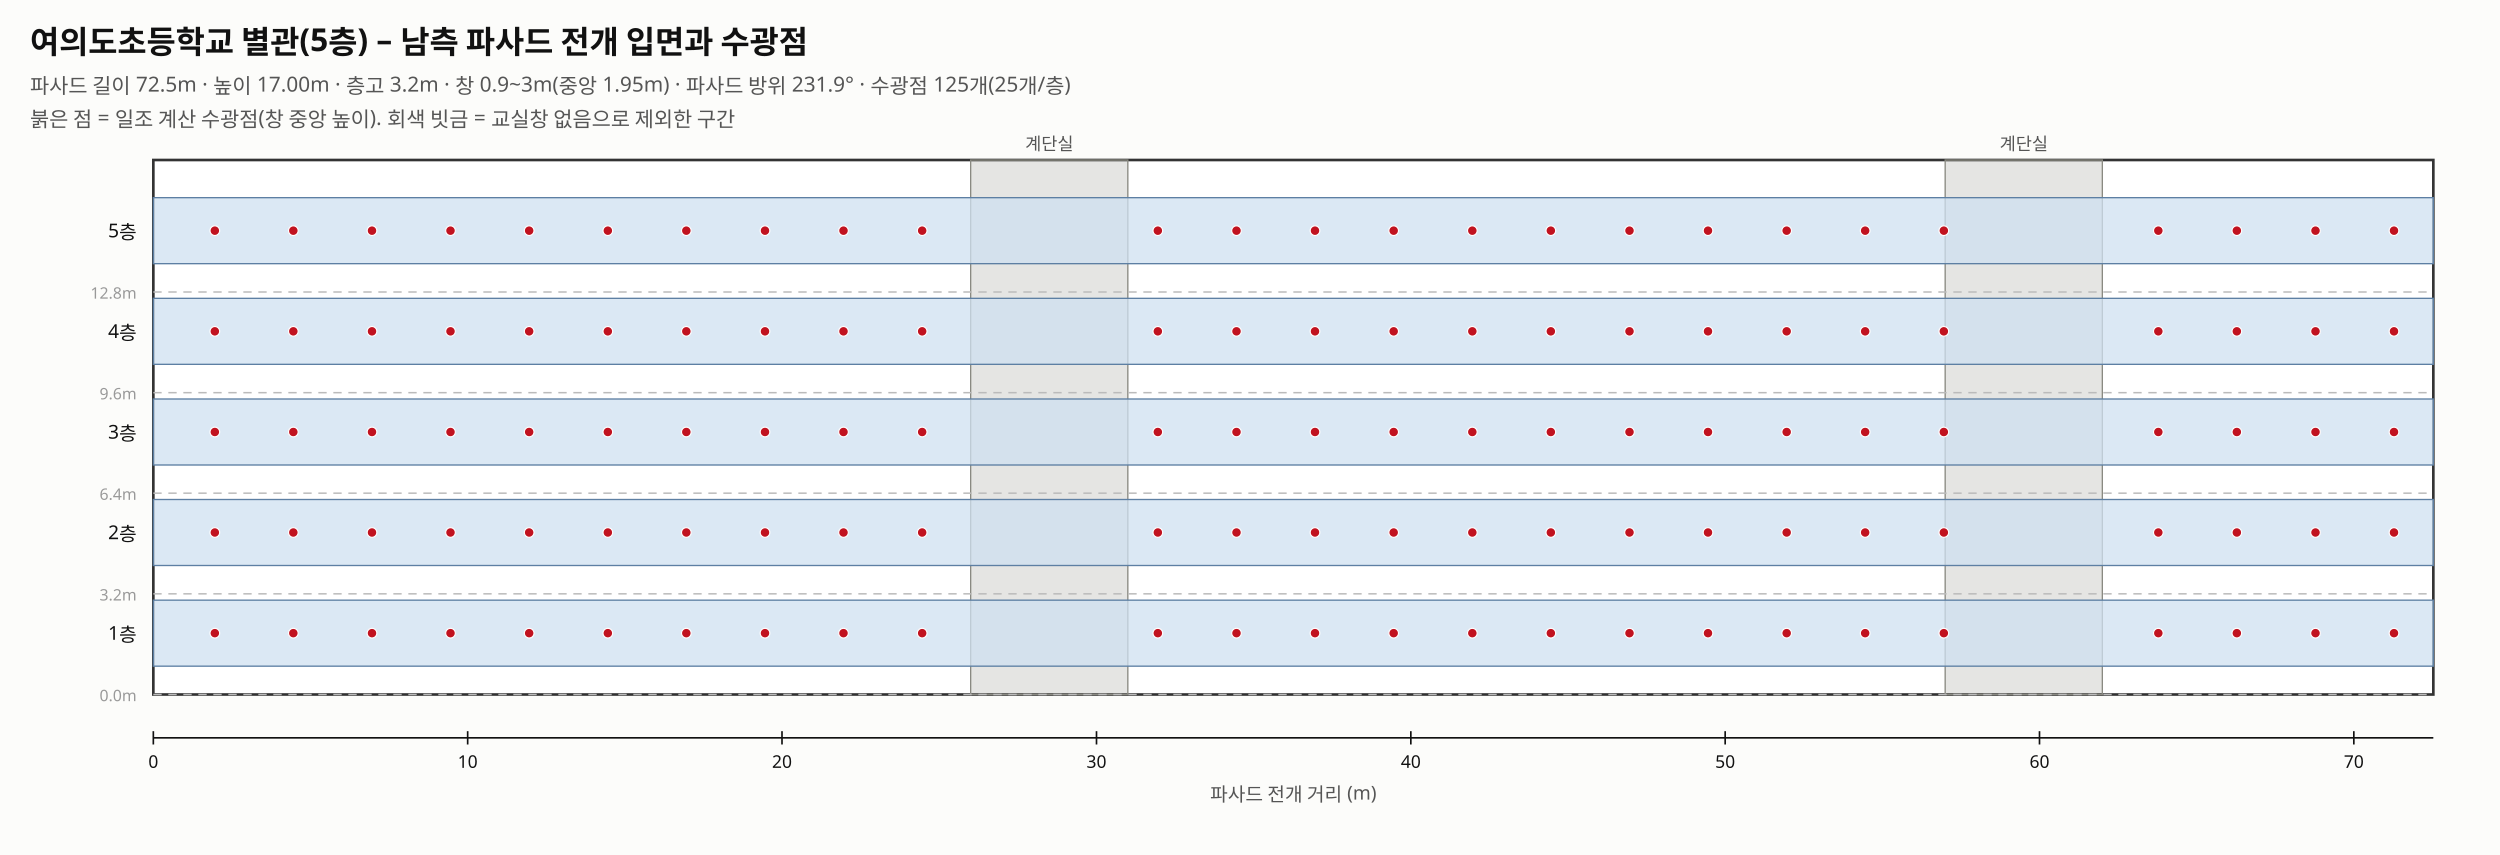
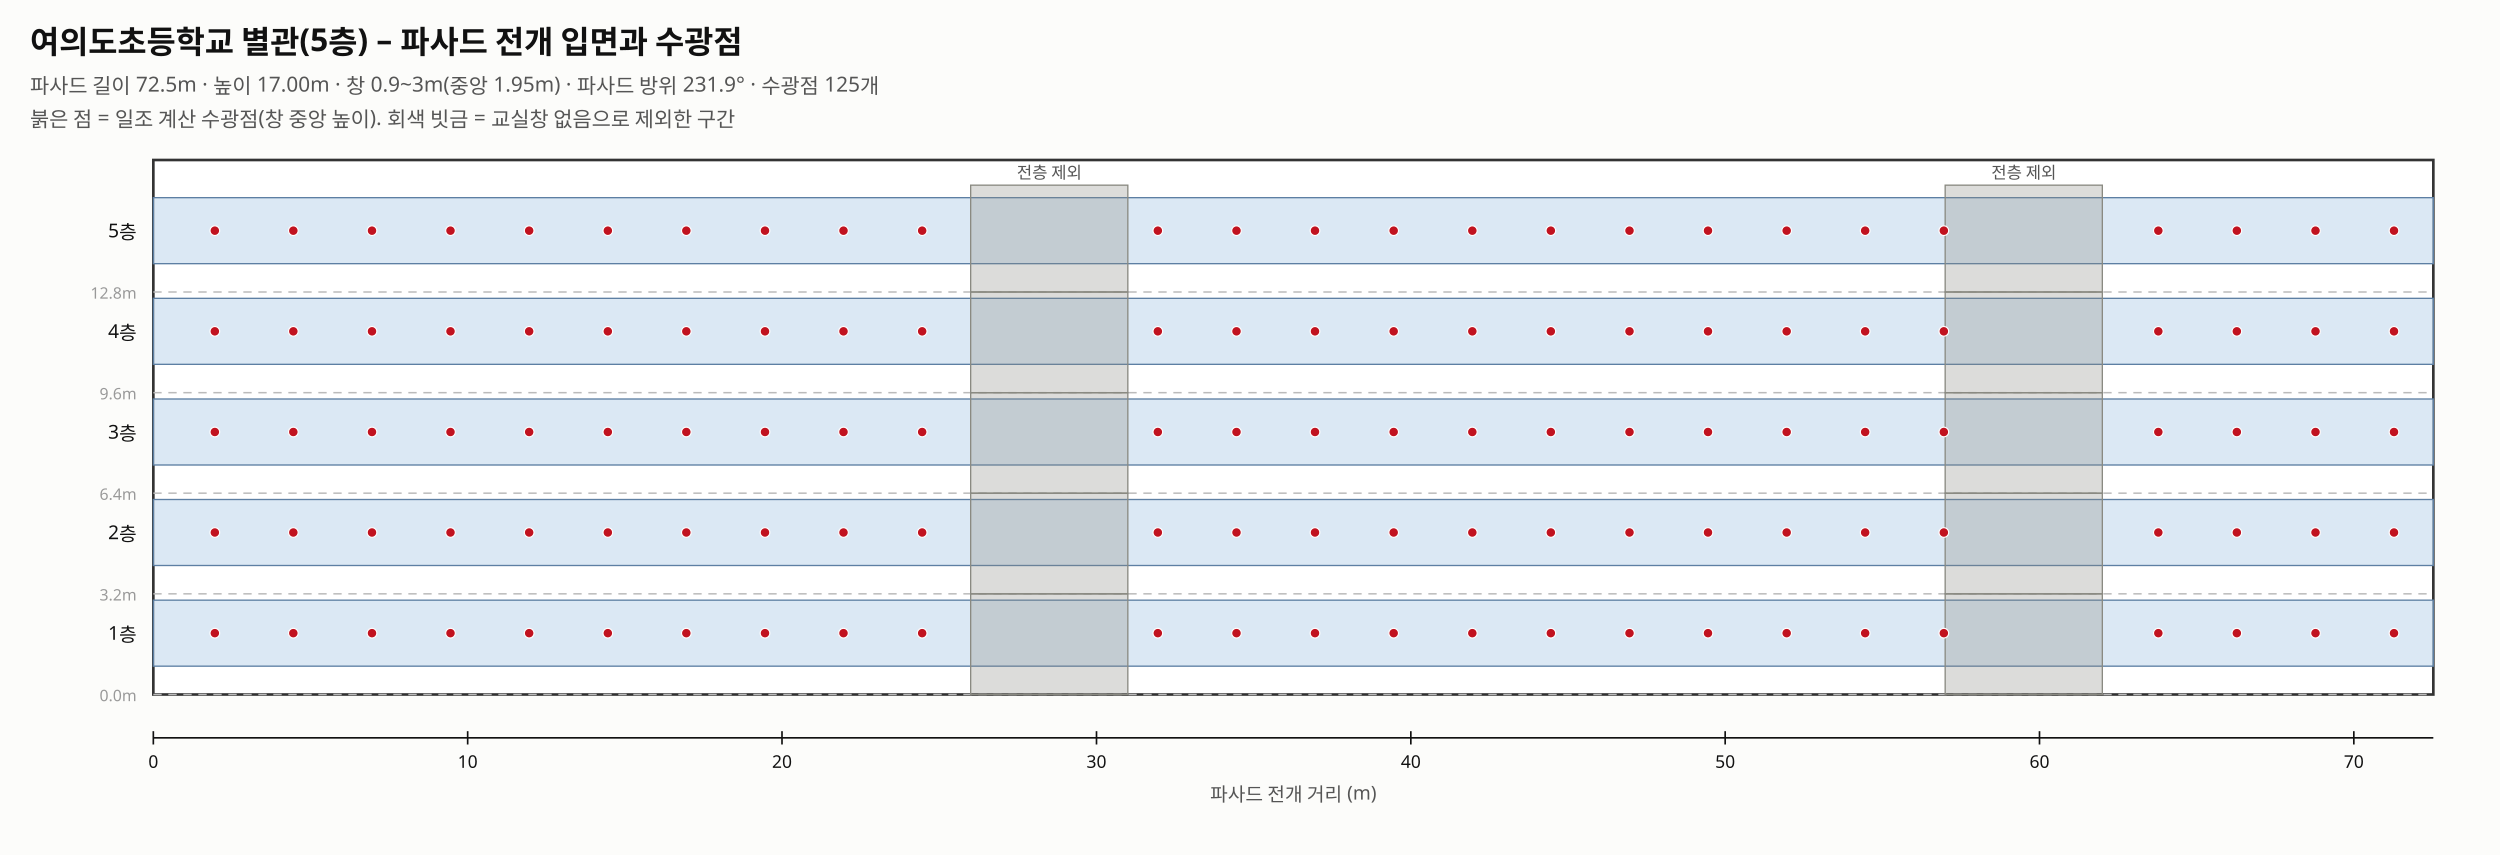
<svg xmlns="http://www.w3.org/2000/svg" width="1500" height="513" viewBox="0 0 1500 513">
  <rect width="100%" height="100%" fill="#fcfcfa" />
-   <text x="18" y="32" font-family="sans-serif" font-size="19" font-weight="bold" fill="#111">여의도초등학교 별관(5층) – 남측 파사드 전개 입면과 수광점</text>
-   <text x="18" y="56" font-family="sans-serif" font-size="12.5" fill="#555">파사드 길이 72.5m · 높이 17.00m · 층고 3.2m · 창 0.9~3m(중앙 1.95m) · 파사드 방위 231.9° · 수광점 125개(25개/층)</text>
+   <text x="18" y="32" font-family="sans-serif" font-size="19" font-weight="bold" fill="#111">여의도초등학교 별관(5층) – 파사드 전개 입면과 수광점</text>
+   <text x="18" y="56" font-family="sans-serif" font-size="12.5" fill="#555">파사드 길이 72.5m · 높이 17.00m · 창 0.9~3m(중앙 1.95m) · 파사드 방위 231.9° · 수광점 125개</text>
  <text x="18" y="76" font-family="sans-serif" font-size="12.5" fill="#555">붉은 점 = 일조 계산 수광점(창 중앙 높이). 회색 빗금 = 교실창 없음으로 제외한 구간</text>
  <rect x="92.0" y="96.0" width="1368.0" height="320.7" fill="#ffffff" stroke="#333" stroke-width="1.6" />
-   <rect x="582.4" y="96.0" width="94.3" height="320.7" fill="#8a8a82" fill-opacity="0.22" stroke="#8a8a82" stroke-width="0.8" />
-   <text x="629.6" y="90.0" font-family="sans-serif" font-size="10.5" text-anchor="middle" fill="#555">계단실</text>
-   <rect x="1167.1" y="96.0" width="94.3" height="320.7" fill="#8a8a82" fill-opacity="0.22" stroke="#8a8a82" stroke-width="0.8" />
-   <text x="1214.3" y="90.0" font-family="sans-serif" font-size="10.5" text-anchor="middle" fill="#555">계단실</text>
  <line x1="92.0" y1="416.7" x2="1460.0" y2="416.7" stroke="#bbb" stroke-width="0.9" stroke-dasharray="5 4" />
  <rect x="92.0" y="360.1" width="1368.0" height="39.6" fill="#cfe0f0" fill-opacity="0.75" stroke="#5d7fa3" stroke-width="0.8" />
  <text x="82.0" y="383.9" font-family="sans-serif" font-size="11.5" text-anchor="end" fill="#111">1층</text>
  <text x="82.0" y="420.7" font-family="sans-serif" font-size="9.5" text-anchor="end" fill="#999">0.0m</text>
  <line x1="92.0" y1="356.3" x2="1460.0" y2="356.3" stroke="#bbb" stroke-width="0.9" stroke-dasharray="5 4" />
  <rect x="92.0" y="299.7" width="1368.0" height="39.6" fill="#cfe0f0" fill-opacity="0.75" stroke="#5d7fa3" stroke-width="0.8" />
  <text x="82.0" y="323.5" font-family="sans-serif" font-size="11.5" text-anchor="end" fill="#111">2층</text>
  <text x="82.0" y="360.3" font-family="sans-serif" font-size="9.5" text-anchor="end" fill="#999">3.2m</text>
  <line x1="92.0" y1="295.9" x2="1460.0" y2="295.9" stroke="#bbb" stroke-width="0.9" stroke-dasharray="5 4" />
  <rect x="92.0" y="239.4" width="1368.0" height="39.6" fill="#cfe0f0" fill-opacity="0.75" stroke="#5d7fa3" stroke-width="0.8" />
  <text x="82.0" y="263.2" font-family="sans-serif" font-size="11.5" text-anchor="end" fill="#111">3층</text>
  <text x="82.0" y="299.9" font-family="sans-serif" font-size="9.5" text-anchor="end" fill="#999">6.4m</text>
  <line x1="92.0" y1="235.6" x2="1460.0" y2="235.6" stroke="#bbb" stroke-width="0.9" stroke-dasharray="5 4" />
  <rect x="92.0" y="179.0" width="1368.0" height="39.6" fill="#cfe0f0" fill-opacity="0.75" stroke="#5d7fa3" stroke-width="0.8" />
  <text x="82.0" y="202.8" font-family="sans-serif" font-size="11.5" text-anchor="end" fill="#111">4층</text>
  <text x="82.0" y="239.6" font-family="sans-serif" font-size="9.5" text-anchor="end" fill="#999">9.6m</text>
  <line x1="92.0" y1="175.2" x2="1460.0" y2="175.2" stroke="#bbb" stroke-width="0.9" stroke-dasharray="5 4" />
  <rect x="92.0" y="118.6" width="1368.0" height="39.6" fill="#cfe0f0" fill-opacity="0.75" stroke="#5d7fa3" stroke-width="0.8" />
  <text x="82.0" y="142.4" font-family="sans-serif" font-size="11.5" text-anchor="end" fill="#111">5층</text>
  <text x="82.0" y="179.2" font-family="sans-serif" font-size="9.5" text-anchor="end" fill="#999">12.8m</text>
+   <rect x="582.4" y="356.3" width="94.3" height="60.4" fill="#8a8a82" fill-opacity="0.30" stroke="#8a8a82" stroke-width="0.8" />
+   <rect x="582.4" y="295.9" width="94.3" height="60.4" fill="#8a8a82" fill-opacity="0.30" stroke="#8a8a82" stroke-width="0.8" />
+   <rect x="582.4" y="235.6" width="94.3" height="60.4" fill="#8a8a82" fill-opacity="0.30" stroke="#8a8a82" stroke-width="0.8" />
+   <rect x="582.4" y="175.2" width="94.3" height="60.4" fill="#8a8a82" fill-opacity="0.30" stroke="#8a8a82" stroke-width="0.8" />
+   <rect x="582.4" y="111.1" width="94.3" height="64.1" fill="#8a8a82" fill-opacity="0.30" stroke="#8a8a82" stroke-width="0.8" />
+   <text x="629.6" y="107.1" font-family="sans-serif" font-size="10" text-anchor="middle" fill="#555">전층 제외</text>
+   <rect x="1167.1" y="356.3" width="94.3" height="60.4" fill="#8a8a82" fill-opacity="0.30" stroke="#8a8a82" stroke-width="0.8" />
+   <rect x="1167.1" y="295.9" width="94.3" height="60.4" fill="#8a8a82" fill-opacity="0.30" stroke="#8a8a82" stroke-width="0.8" />
+   <rect x="1167.1" y="235.6" width="94.3" height="60.4" fill="#8a8a82" fill-opacity="0.30" stroke="#8a8a82" stroke-width="0.8" />
+   <rect x="1167.1" y="175.2" width="94.3" height="60.4" fill="#8a8a82" fill-opacity="0.30" stroke="#8a8a82" stroke-width="0.8" />
+   <rect x="1167.1" y="111.1" width="94.3" height="64.1" fill="#8a8a82" fill-opacity="0.30" stroke="#8a8a82" stroke-width="0.8" />
+   <text x="1214.3" y="107.1" font-family="sans-serif" font-size="10" text-anchor="middle" fill="#555">전층 제외</text>
  <circle cx="1166.3" cy="379.9" r="2.9" fill="#c1121f" stroke="#fff" stroke-width="0.7" />
  <circle cx="1166.3" cy="319.5" r="2.9" fill="#c1121f" stroke="#fff" stroke-width="0.7" />
  <circle cx="1166.3" cy="259.2" r="2.9" fill="#c1121f" stroke="#fff" stroke-width="0.7" />
  <circle cx="1166.3" cy="198.8" r="2.9" fill="#c1121f" stroke="#fff" stroke-width="0.7" />
  <circle cx="1166.3" cy="138.4" r="2.9" fill="#c1121f" stroke="#fff" stroke-width="0.7" />
  <circle cx="1119.1" cy="379.9" r="2.9" fill="#c1121f" stroke="#fff" stroke-width="0.7" />
  <circle cx="1119.1" cy="319.5" r="2.9" fill="#c1121f" stroke="#fff" stroke-width="0.7" />
  <circle cx="1119.1" cy="259.2" r="2.9" fill="#c1121f" stroke="#fff" stroke-width="0.7" />
  <circle cx="1119.1" cy="198.8" r="2.9" fill="#c1121f" stroke="#fff" stroke-width="0.7" />
  <circle cx="1119.1" cy="138.4" r="2.9" fill="#c1121f" stroke="#fff" stroke-width="0.7" />
  <circle cx="1072.0" cy="379.9" r="2.9" fill="#c1121f" stroke="#fff" stroke-width="0.7" />
  <circle cx="1072.0" cy="319.5" r="2.9" fill="#c1121f" stroke="#fff" stroke-width="0.7" />
  <circle cx="1072.0" cy="259.2" r="2.9" fill="#c1121f" stroke="#fff" stroke-width="0.7" />
  <circle cx="1072.0" cy="198.8" r="2.9" fill="#c1121f" stroke="#fff" stroke-width="0.7" />
  <circle cx="1072.0" cy="138.4" r="2.9" fill="#c1121f" stroke="#fff" stroke-width="0.7" />
  <circle cx="1024.8" cy="379.9" r="2.9" fill="#c1121f" stroke="#fff" stroke-width="0.7" />
  <circle cx="1024.8" cy="319.5" r="2.9" fill="#c1121f" stroke="#fff" stroke-width="0.7" />
  <circle cx="1024.8" cy="259.2" r="2.9" fill="#c1121f" stroke="#fff" stroke-width="0.7" />
  <circle cx="1024.8" cy="198.8" r="2.9" fill="#c1121f" stroke="#fff" stroke-width="0.7" />
  <circle cx="1024.8" cy="138.4" r="2.9" fill="#c1121f" stroke="#fff" stroke-width="0.7" />
  <circle cx="977.7" cy="379.9" r="2.9" fill="#c1121f" stroke="#fff" stroke-width="0.7" />
  <circle cx="977.7" cy="319.5" r="2.9" fill="#c1121f" stroke="#fff" stroke-width="0.7" />
  <circle cx="977.7" cy="259.2" r="2.9" fill="#c1121f" stroke="#fff" stroke-width="0.7" />
  <circle cx="977.7" cy="198.8" r="2.9" fill="#c1121f" stroke="#fff" stroke-width="0.7" />
  <circle cx="977.7" cy="138.4" r="2.9" fill="#c1121f" stroke="#fff" stroke-width="0.7" />
  <circle cx="930.5" cy="379.9" r="2.9" fill="#c1121f" stroke="#fff" stroke-width="0.7" />
  <circle cx="930.5" cy="319.5" r="2.9" fill="#c1121f" stroke="#fff" stroke-width="0.7" />
  <circle cx="930.5" cy="259.2" r="2.9" fill="#c1121f" stroke="#fff" stroke-width="0.7" />
  <circle cx="930.5" cy="198.8" r="2.9" fill="#c1121f" stroke="#fff" stroke-width="0.7" />
  <circle cx="930.5" cy="138.4" r="2.9" fill="#c1121f" stroke="#fff" stroke-width="0.7" />
  <circle cx="883.4" cy="379.9" r="2.9" fill="#c1121f" stroke="#fff" stroke-width="0.7" />
  <circle cx="883.4" cy="319.5" r="2.9" fill="#c1121f" stroke="#fff" stroke-width="0.7" />
  <circle cx="883.4" cy="259.2" r="2.9" fill="#c1121f" stroke="#fff" stroke-width="0.7" />
  <circle cx="883.4" cy="198.8" r="2.9" fill="#c1121f" stroke="#fff" stroke-width="0.7" />
  <circle cx="883.4" cy="138.4" r="2.9" fill="#c1121f" stroke="#fff" stroke-width="0.7" />
  <circle cx="836.2" cy="379.9" r="2.9" fill="#c1121f" stroke="#fff" stroke-width="0.7" />
  <circle cx="836.2" cy="319.5" r="2.9" fill="#c1121f" stroke="#fff" stroke-width="0.7" />
  <circle cx="836.2" cy="259.2" r="2.9" fill="#c1121f" stroke="#fff" stroke-width="0.7" />
  <circle cx="836.2" cy="198.8" r="2.9" fill="#c1121f" stroke="#fff" stroke-width="0.7" />
  <circle cx="836.2" cy="138.4" r="2.9" fill="#c1121f" stroke="#fff" stroke-width="0.7" />
  <circle cx="789.0" cy="379.9" r="2.9" fill="#c1121f" stroke="#fff" stroke-width="0.7" />
  <circle cx="789.0" cy="319.5" r="2.9" fill="#c1121f" stroke="#fff" stroke-width="0.7" />
  <circle cx="789.0" cy="259.2" r="2.9" fill="#c1121f" stroke="#fff" stroke-width="0.7" />
  <circle cx="789.0" cy="198.8" r="2.9" fill="#c1121f" stroke="#fff" stroke-width="0.7" />
  <circle cx="789.0" cy="138.4" r="2.9" fill="#c1121f" stroke="#fff" stroke-width="0.7" />
  <circle cx="741.9" cy="379.9" r="2.9" fill="#c1121f" stroke="#fff" stroke-width="0.7" />
  <circle cx="741.9" cy="319.5" r="2.9" fill="#c1121f" stroke="#fff" stroke-width="0.7" />
  <circle cx="741.9" cy="259.2" r="2.9" fill="#c1121f" stroke="#fff" stroke-width="0.7" />
  <circle cx="741.9" cy="198.8" r="2.9" fill="#c1121f" stroke="#fff" stroke-width="0.7" />
  <circle cx="741.9" cy="138.4" r="2.9" fill="#c1121f" stroke="#fff" stroke-width="0.7" />
  <circle cx="694.7" cy="379.9" r="2.9" fill="#c1121f" stroke="#fff" stroke-width="0.7" />
  <circle cx="694.7" cy="319.5" r="2.9" fill="#c1121f" stroke="#fff" stroke-width="0.7" />
  <circle cx="694.7" cy="259.2" r="2.9" fill="#c1121f" stroke="#fff" stroke-width="0.7" />
  <circle cx="694.7" cy="198.8" r="2.9" fill="#c1121f" stroke="#fff" stroke-width="0.7" />
  <circle cx="694.7" cy="138.4" r="2.9" fill="#c1121f" stroke="#fff" stroke-width="0.7" />
  <circle cx="553.3" cy="379.9" r="2.9" fill="#c1121f" stroke="#fff" stroke-width="0.7" />
  <circle cx="553.3" cy="319.5" r="2.9" fill="#c1121f" stroke="#fff" stroke-width="0.7" />
  <circle cx="553.3" cy="259.2" r="2.9" fill="#c1121f" stroke="#fff" stroke-width="0.7" />
  <circle cx="553.3" cy="198.8" r="2.9" fill="#c1121f" stroke="#fff" stroke-width="0.7" />
  <circle cx="553.3" cy="138.4" r="2.9" fill="#c1121f" stroke="#fff" stroke-width="0.7" />
  <circle cx="506.1" cy="379.9" r="2.9" fill="#c1121f" stroke="#fff" stroke-width="0.7" />
  <circle cx="506.1" cy="319.5" r="2.9" fill="#c1121f" stroke="#fff" stroke-width="0.7" />
  <circle cx="506.1" cy="259.2" r="2.9" fill="#c1121f" stroke="#fff" stroke-width="0.7" />
  <circle cx="506.1" cy="198.8" r="2.9" fill="#c1121f" stroke="#fff" stroke-width="0.7" />
  <circle cx="506.1" cy="138.4" r="2.9" fill="#c1121f" stroke="#fff" stroke-width="0.7" />
  <circle cx="459.0" cy="379.9" r="2.9" fill="#c1121f" stroke="#fff" stroke-width="0.7" />
  <circle cx="459.0" cy="319.5" r="2.9" fill="#c1121f" stroke="#fff" stroke-width="0.7" />
  <circle cx="459.0" cy="259.2" r="2.9" fill="#c1121f" stroke="#fff" stroke-width="0.7" />
  <circle cx="459.0" cy="198.8" r="2.9" fill="#c1121f" stroke="#fff" stroke-width="0.7" />
  <circle cx="459.0" cy="138.4" r="2.9" fill="#c1121f" stroke="#fff" stroke-width="0.7" />
  <circle cx="411.8" cy="379.9" r="2.9" fill="#c1121f" stroke="#fff" stroke-width="0.7" />
  <circle cx="411.8" cy="319.5" r="2.9" fill="#c1121f" stroke="#fff" stroke-width="0.7" />
  <circle cx="411.8" cy="259.2" r="2.9" fill="#c1121f" stroke="#fff" stroke-width="0.7" />
  <circle cx="411.8" cy="198.8" r="2.9" fill="#c1121f" stroke="#fff" stroke-width="0.7" />
  <circle cx="411.8" cy="138.4" r="2.9" fill="#c1121f" stroke="#fff" stroke-width="0.7" />
  <circle cx="364.7" cy="379.9" r="2.9" fill="#c1121f" stroke="#fff" stroke-width="0.7" />
  <circle cx="364.7" cy="319.5" r="2.9" fill="#c1121f" stroke="#fff" stroke-width="0.7" />
  <circle cx="364.7" cy="259.2" r="2.9" fill="#c1121f" stroke="#fff" stroke-width="0.7" />
  <circle cx="364.7" cy="198.8" r="2.9" fill="#c1121f" stroke="#fff" stroke-width="0.7" />
  <circle cx="364.7" cy="138.4" r="2.9" fill="#c1121f" stroke="#fff" stroke-width="0.7" />
  <circle cx="317.5" cy="379.9" r="2.9" fill="#c1121f" stroke="#fff" stroke-width="0.7" />
  <circle cx="317.5" cy="319.5" r="2.9" fill="#c1121f" stroke="#fff" stroke-width="0.7" />
  <circle cx="317.5" cy="259.2" r="2.9" fill="#c1121f" stroke="#fff" stroke-width="0.7" />
  <circle cx="317.5" cy="198.8" r="2.9" fill="#c1121f" stroke="#fff" stroke-width="0.7" />
  <circle cx="317.5" cy="138.4" r="2.9" fill="#c1121f" stroke="#fff" stroke-width="0.7" />
  <circle cx="270.3" cy="379.9" r="2.9" fill="#c1121f" stroke="#fff" stroke-width="0.7" />
  <circle cx="270.3" cy="319.5" r="2.9" fill="#c1121f" stroke="#fff" stroke-width="0.7" />
  <circle cx="270.3" cy="259.2" r="2.9" fill="#c1121f" stroke="#fff" stroke-width="0.7" />
  <circle cx="270.3" cy="198.8" r="2.9" fill="#c1121f" stroke="#fff" stroke-width="0.7" />
  <circle cx="270.3" cy="138.4" r="2.9" fill="#c1121f" stroke="#fff" stroke-width="0.7" />
  <circle cx="223.2" cy="379.9" r="2.9" fill="#c1121f" stroke="#fff" stroke-width="0.7" />
  <circle cx="223.2" cy="319.5" r="2.9" fill="#c1121f" stroke="#fff" stroke-width="0.7" />
  <circle cx="223.2" cy="259.2" r="2.9" fill="#c1121f" stroke="#fff" stroke-width="0.7" />
  <circle cx="223.2" cy="198.8" r="2.9" fill="#c1121f" stroke="#fff" stroke-width="0.7" />
  <circle cx="223.2" cy="138.4" r="2.9" fill="#c1121f" stroke="#fff" stroke-width="0.7" />
  <circle cx="176.0" cy="379.9" r="2.9" fill="#c1121f" stroke="#fff" stroke-width="0.7" />
  <circle cx="176.0" cy="319.5" r="2.9" fill="#c1121f" stroke="#fff" stroke-width="0.7" />
  <circle cx="176.0" cy="259.2" r="2.9" fill="#c1121f" stroke="#fff" stroke-width="0.7" />
  <circle cx="176.0" cy="198.8" r="2.9" fill="#c1121f" stroke="#fff" stroke-width="0.7" />
  <circle cx="176.0" cy="138.4" r="2.9" fill="#c1121f" stroke="#fff" stroke-width="0.7" />
  <circle cx="128.9" cy="379.9" r="2.9" fill="#c1121f" stroke="#fff" stroke-width="0.7" />
  <circle cx="128.9" cy="319.5" r="2.9" fill="#c1121f" stroke="#fff" stroke-width="0.7" />
  <circle cx="128.9" cy="259.2" r="2.9" fill="#c1121f" stroke="#fff" stroke-width="0.7" />
  <circle cx="128.9" cy="198.8" r="2.9" fill="#c1121f" stroke="#fff" stroke-width="0.7" />
  <circle cx="128.9" cy="138.4" r="2.9" fill="#c1121f" stroke="#fff" stroke-width="0.7" />
  <circle cx="1436.4" cy="379.9" r="2.9" fill="#c1121f" stroke="#fff" stroke-width="0.7" />
  <circle cx="1436.4" cy="319.5" r="2.9" fill="#c1121f" stroke="#fff" stroke-width="0.7" />
  <circle cx="1436.4" cy="259.2" r="2.9" fill="#c1121f" stroke="#fff" stroke-width="0.7" />
  <circle cx="1436.4" cy="198.8" r="2.9" fill="#c1121f" stroke="#fff" stroke-width="0.7" />
  <circle cx="1436.4" cy="138.4" r="2.9" fill="#c1121f" stroke="#fff" stroke-width="0.7" />
  <circle cx="1389.3" cy="379.9" r="2.9" fill="#c1121f" stroke="#fff" stroke-width="0.7" />
  <circle cx="1389.3" cy="319.5" r="2.9" fill="#c1121f" stroke="#fff" stroke-width="0.7" />
  <circle cx="1389.3" cy="259.2" r="2.9" fill="#c1121f" stroke="#fff" stroke-width="0.7" />
  <circle cx="1389.3" cy="198.8" r="2.9" fill="#c1121f" stroke="#fff" stroke-width="0.7" />
  <circle cx="1389.3" cy="138.4" r="2.9" fill="#c1121f" stroke="#fff" stroke-width="0.7" />
  <circle cx="1342.1" cy="379.9" r="2.9" fill="#c1121f" stroke="#fff" stroke-width="0.7" />
  <circle cx="1342.1" cy="319.5" r="2.9" fill="#c1121f" stroke="#fff" stroke-width="0.7" />
  <circle cx="1342.1" cy="259.2" r="2.9" fill="#c1121f" stroke="#fff" stroke-width="0.7" />
  <circle cx="1342.1" cy="198.8" r="2.9" fill="#c1121f" stroke="#fff" stroke-width="0.7" />
  <circle cx="1342.1" cy="138.4" r="2.9" fill="#c1121f" stroke="#fff" stroke-width="0.7" />
  <circle cx="1295.0" cy="379.9" r="2.9" fill="#c1121f" stroke="#fff" stroke-width="0.7" />
  <circle cx="1295.0" cy="319.5" r="2.9" fill="#c1121f" stroke="#fff" stroke-width="0.7" />
  <circle cx="1295.0" cy="259.2" r="2.9" fill="#c1121f" stroke="#fff" stroke-width="0.7" />
  <circle cx="1295.0" cy="198.8" r="2.9" fill="#c1121f" stroke="#fff" stroke-width="0.7" />
  <circle cx="1295.0" cy="138.4" r="2.9" fill="#c1121f" stroke="#fff" stroke-width="0.7" />
  <line x1="92.0" y1="442.7" x2="1460.0" y2="442.7" stroke="#111" stroke-width="1" />
  <line x1="92.0" y1="438.7" x2="92.0" y2="446.7" stroke="#111" stroke-width="1" />
  <text x="92.0" y="460.7" font-family="sans-serif" font-size="10.5" text-anchor="middle" fill="#111">0</text>
  <line x1="280.6" y1="438.7" x2="280.6" y2="446.7" stroke="#111" stroke-width="1" />
  <text x="280.6" y="460.7" font-family="sans-serif" font-size="10.5" text-anchor="middle" fill="#111">10</text>
  <line x1="469.2" y1="438.7" x2="469.2" y2="446.7" stroke="#111" stroke-width="1" />
  <text x="469.2" y="460.7" font-family="sans-serif" font-size="10.5" text-anchor="middle" fill="#111">20</text>
  <line x1="657.9" y1="438.7" x2="657.9" y2="446.7" stroke="#111" stroke-width="1" />
  <text x="657.9" y="460.7" font-family="sans-serif" font-size="10.5" text-anchor="middle" fill="#111">30</text>
  <line x1="846.5" y1="438.7" x2="846.5" y2="446.7" stroke="#111" stroke-width="1" />
  <text x="846.5" y="460.7" font-family="sans-serif" font-size="10.5" text-anchor="middle" fill="#111">40</text>
  <line x1="1035.1" y1="438.7" x2="1035.1" y2="446.7" stroke="#111" stroke-width="1" />
  <text x="1035.1" y="460.7" font-family="sans-serif" font-size="10.5" text-anchor="middle" fill="#111">50</text>
  <line x1="1223.7" y1="438.7" x2="1223.7" y2="446.7" stroke="#111" stroke-width="1" />
  <text x="1223.7" y="460.7" font-family="sans-serif" font-size="10.5" text-anchor="middle" fill="#111">60</text>
  <line x1="1412.3" y1="438.7" x2="1412.3" y2="446.7" stroke="#111" stroke-width="1" />
  <text x="1412.3" y="460.7" font-family="sans-serif" font-size="10.5" text-anchor="middle" fill="#111">70</text>
  <text x="776.0" y="480.7" font-family="sans-serif" font-size="11.5" text-anchor="middle" fill="#555">파사드 전개 거리 (m)</text>
</svg>
